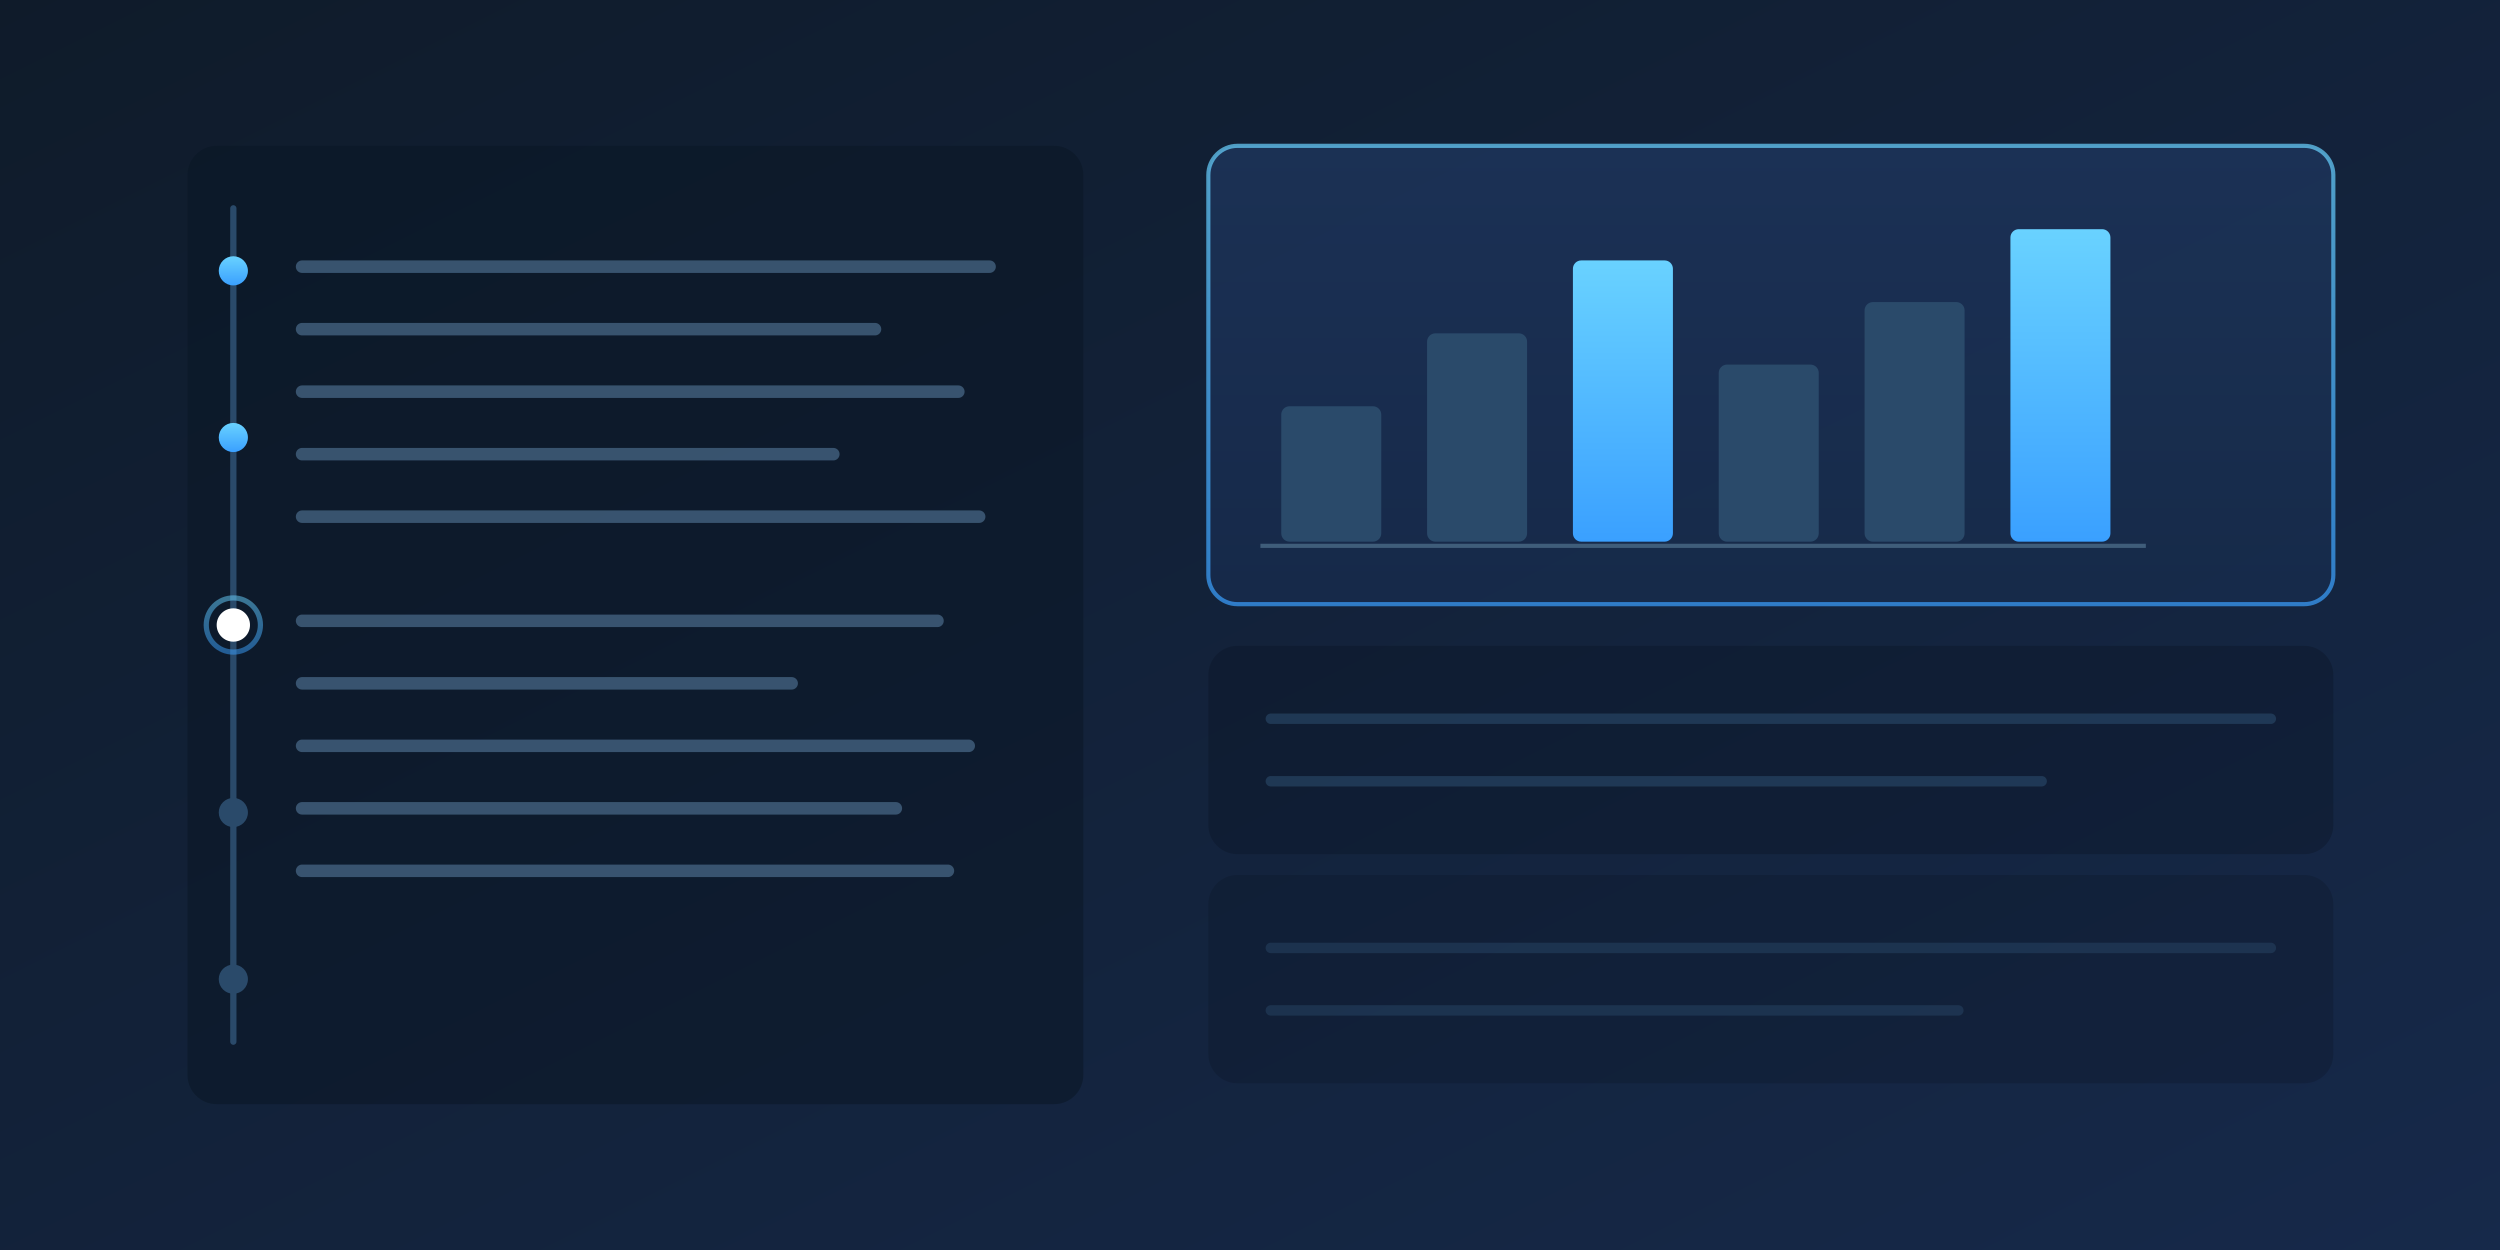
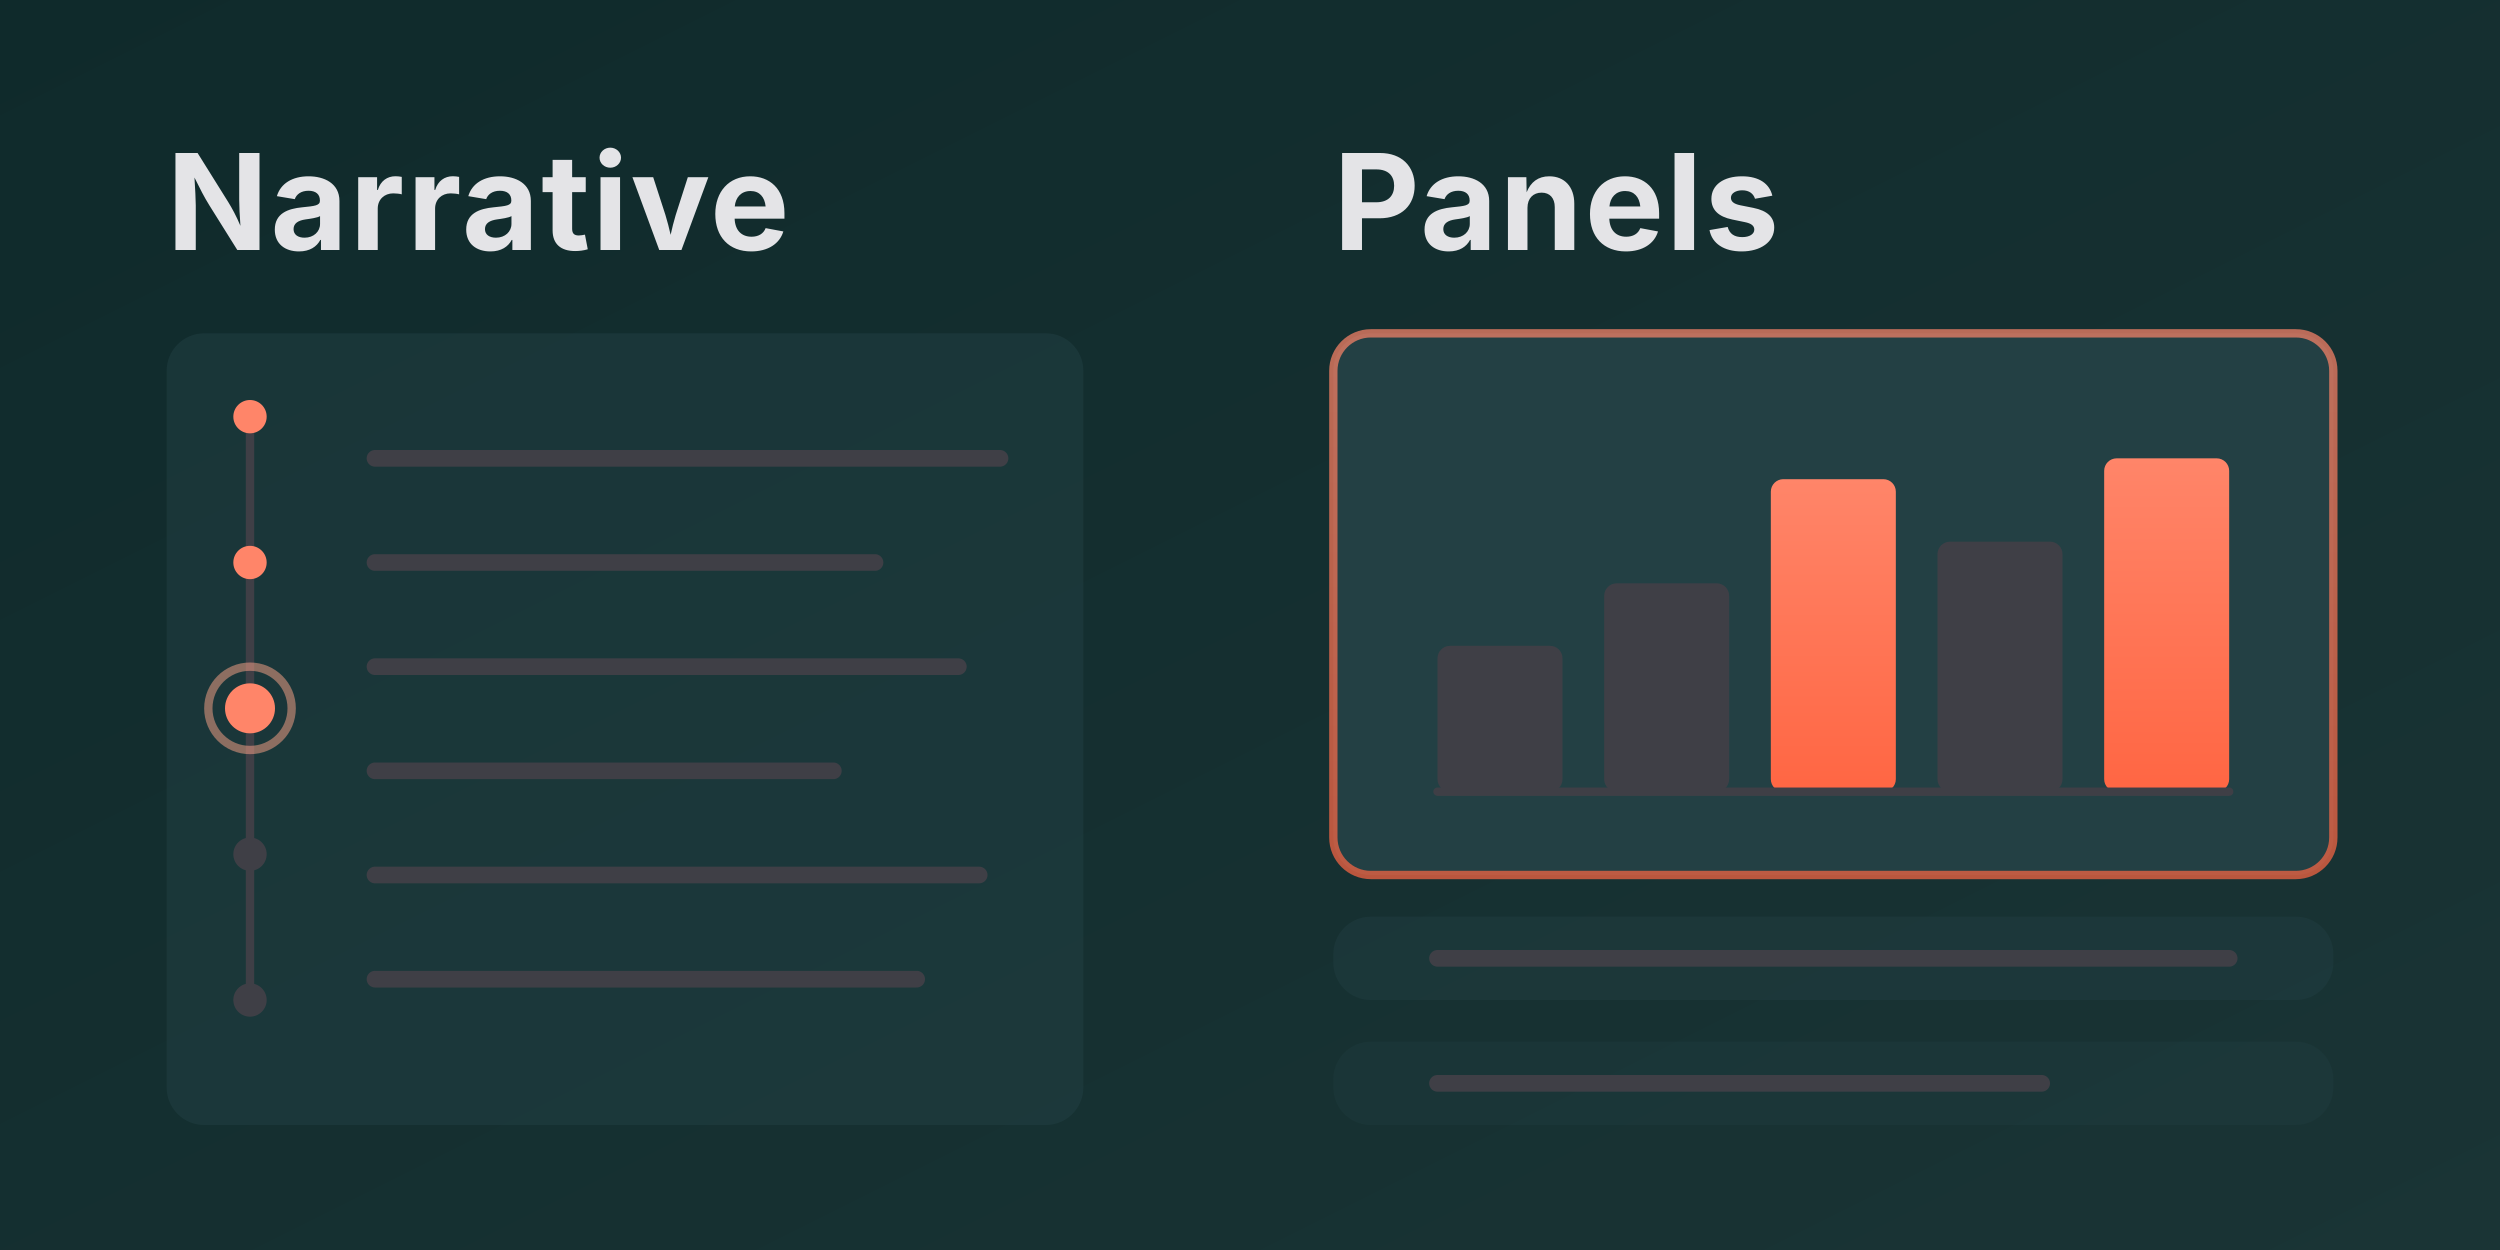
<svg xmlns="http://www.w3.org/2000/svg" viewBox="0 0 1200 600" role="img" aria-label="Scrollytelling: narrative column synced with visualization panels on scroll">
  <defs>
-     <linearGradient id="bg" x1="0" y1="0" x2="1" y2="1">
-       <stop offset="0" stop-color="#0f1b2a" />
-       <stop offset="1" stop-color="#16294a" />
+     <linearGradient id="scrolly-bg" x1="0" y1="0" x2="1" y2="1">
+       <stop offset="0" stop-color="#0f2a2b" />
+       <stop offset="1" stop-color="#1a3435" />
    </linearGradient>
-     <linearGradient id="accent" x1="0" y1="0" x2="0" y2="1">
-       <stop offset="0" stop-color="#69d2ff" />
-       <stop offset="1" stop-color="#3aa0ff" />
-     </linearGradient>
-     <linearGradient id="panel" x1="0" y1="0" x2="0" y2="1">
-       <stop offset="0" stop-color="#1c3358" stop-opacity="0.9" />
-       <stop offset="1" stop-color="#162a4a" stop-opacity="0.9" />
+     <linearGradient id="scrolly-accent" x1="0" y1="0" x2="0" y2="1">
+       <stop offset="0" stop-color="#ff8569" />
+       <stop offset="1" stop-color="#ff6643" />
    </linearGradient>
  </defs>
-   <rect width="1200" height="600" fill="url(#bg)" />
+   <rect width="1200" height="600" fill="url(#scrolly-bg)" />
+   <g font-family="Inter, system-ui, sans-serif">
+     <text x="80" y="120" font-size="64" font-weight="700" letter-spacing="1" fill="#e4e4e7">Narrative</text>
+     <text x="640" y="120" font-size="64" font-weight="700" letter-spacing="1" fill="#e4e4e7">Panels</text>
+   </g>
+   <rect x="80" y="160" width="440" height="380" rx="18" fill="#234044" fill-opacity="0.5" />
+   <line x1="120" y1="200" x2="120" y2="480" stroke="#3f3f46" stroke-width="4" stroke-linecap="round" />
+   <line x1="120" y1="200" x2="120" y2="340" stroke="url(#scrolly-accent)" stroke-width="4" stroke-linecap="round" />
+   <circle cx="120" cy="200" r="8" fill="#ff8569" />
+   <circle cx="120" cy="270" r="8" fill="#ff8569" />
+   <circle cx="120" cy="340" r="20" fill="none" stroke="#ffa68a" stroke-width="4" opacity="0.5" />
+   <circle cx="120" cy="340" r="12" fill="#ff8569" />
+   <circle cx="120" cy="410" r="8" fill="#3f3f46" />
+   <circle cx="120" cy="480" r="8" fill="#3f3f46" />
+   <g stroke="#3f3f46" stroke-width="8" stroke-linecap="round">
+     <line x1="180" y1="220" x2="480" y2="220" />
+     <line x1="180" y1="270" x2="420" y2="270" />
+     <line x1="180" y1="320" x2="460" y2="320" />
+     <line x1="180" y1="370" x2="400" y2="370" />
+     <line x1="180" y1="420" x2="470" y2="420" />
+     <line x1="180" y1="470" x2="440" y2="470" />
+   </g>
+   <rect x="640" y="160" width="480" height="260" rx="18" fill="#234044" />
+   <rect x="640" y="160" width="480" height="260" rx="18" fill="none" stroke="url(#scrolly-accent)" stroke-width="4" opacity="0.7" />
  <g>
-     <rect x="90" y="70" width="430" height="460" fill="#0a1626" fill-opacity="0.55" rx="14" />
-     <line x1="112" y1="100" x2="112" y2="500" stroke="#2a4a6a" stroke-width="3" stroke-linecap="round" />
-     <line x1="112" y1="100" x2="112" y2="300" stroke="url(#accent)" stroke-width="3" stroke-linecap="round" />
-     <circle cx="112" cy="130" r="7" fill="url(#accent)" />
-     <circle cx="112" cy="210" r="7" fill="url(#accent)" />
-     <circle cx="112" cy="300" r="8" fill="#ffffff" />
-     <circle cx="112" cy="390" r="7" fill="#2a4a6a" />
-     <circle cx="112" cy="470" r="7" fill="#2a4a6a" />
-     <g stroke="#3f5d7a" stroke-width="6" stroke-linecap="round" opacity="0.85">
-       <line x1="145" y1="128" x2="475" y2="128" />
-       <line x1="145" y1="158" x2="420" y2="158" />
-       <line x1="145" y1="188" x2="460" y2="188" />
-       <line x1="145" y1="218" x2="400" y2="218" />
-       <line x1="145" y1="248" x2="470" y2="248" />
-       <line x1="145" y1="298" x2="450" y2="298" />
-       <line x1="145" y1="328" x2="380" y2="328" />
-       <line x1="145" y1="358" x2="465" y2="358" />
-       <line x1="145" y1="388" x2="430" y2="388" />
-       <line x1="145" y1="418" x2="455" y2="418" />
-     </g>
+     <rect x="690" y="310" width="60" height="70" rx="6" fill="#3f3f46" />
+     <rect x="770" y="280" width="60" height="100" rx="6" fill="#3f3f46" />
+     <rect x="850" y="230" width="60" height="150" rx="6" fill="url(#scrolly-accent)" />
+     <rect x="930" y="260" width="60" height="120" rx="6" fill="#3f3f46" />
+     <rect x="1010" y="220" width="60" height="160" rx="6" fill="url(#scrolly-accent)" />
+     <line x1="690" y1="380" x2="1070" y2="380" stroke="#3f3f46" stroke-width="4" stroke-linecap="round" />
  </g>
-   <g>
-     <rect x="580" y="70" width="540" height="220" fill="url(#panel)" rx="14" />
-     <rect x="580" y="70" width="540" height="220" fill="none" stroke="url(#accent)" stroke-width="2" rx="14" opacity="0.7" />
-     <g>
-       <rect x="615" y="195" width="48" height="65" fill="#2a4a6a" rx="4" />
-       <rect x="685" y="160" width="48" height="100" fill="#2a4a6a" rx="4" />
-       <rect x="755" y="125" width="48" height="135" fill="url(#accent)" rx="4" />
-       <rect x="825" y="175" width="48" height="85" fill="#2a4a6a" rx="4" />
-       <rect x="895" y="145" width="48" height="115" fill="#2a4a6a" rx="4" />
-       <rect x="965" y="110" width="48" height="150" fill="url(#accent)" rx="4" />
-       <line x1="605" y1="262" x2="1030" y2="262" stroke="#3f5d7a" stroke-width="2" />
-     </g>
-     <rect x="580" y="310" width="540" height="100" fill="#0a1626" fill-opacity="0.4" rx="14" />
-     <g stroke="#2a4a6a" stroke-width="5" stroke-linecap="round" opacity="0.6">
-       <line x1="610" y1="345" x2="1090" y2="345" />
-       <line x1="610" y1="375" x2="980" y2="375" />
-     </g>
-     <rect x="580" y="420" width="540" height="100" fill="#0a1626" fill-opacity="0.3" rx="14" />
-     <g stroke="#2a4a6a" stroke-width="5" stroke-linecap="round" opacity="0.45">
-       <line x1="610" y1="455" x2="1090" y2="455" />
-       <line x1="610" y1="485" x2="940" y2="485" />
-     </g>
-   </g>
-   <circle cx="112" cy="300" r="13" fill="none" stroke="url(#accent)" stroke-width="2.5" opacity="0.5" />
+   <rect x="640" y="440" width="480" height="40" rx="18" fill="#234044" fill-opacity="0.45" />
+   <line x1="690" y1="460" x2="1070" y2="460" stroke="#3f3f46" stroke-width="8" stroke-linecap="round" />
+   <rect x="640" y="500" width="480" height="40" rx="18" fill="#234044" fill-opacity="0.3" />
+   <line x1="690" y1="520" x2="980" y2="520" stroke="#3f3f46" stroke-width="8" stroke-linecap="round" />
</svg>
